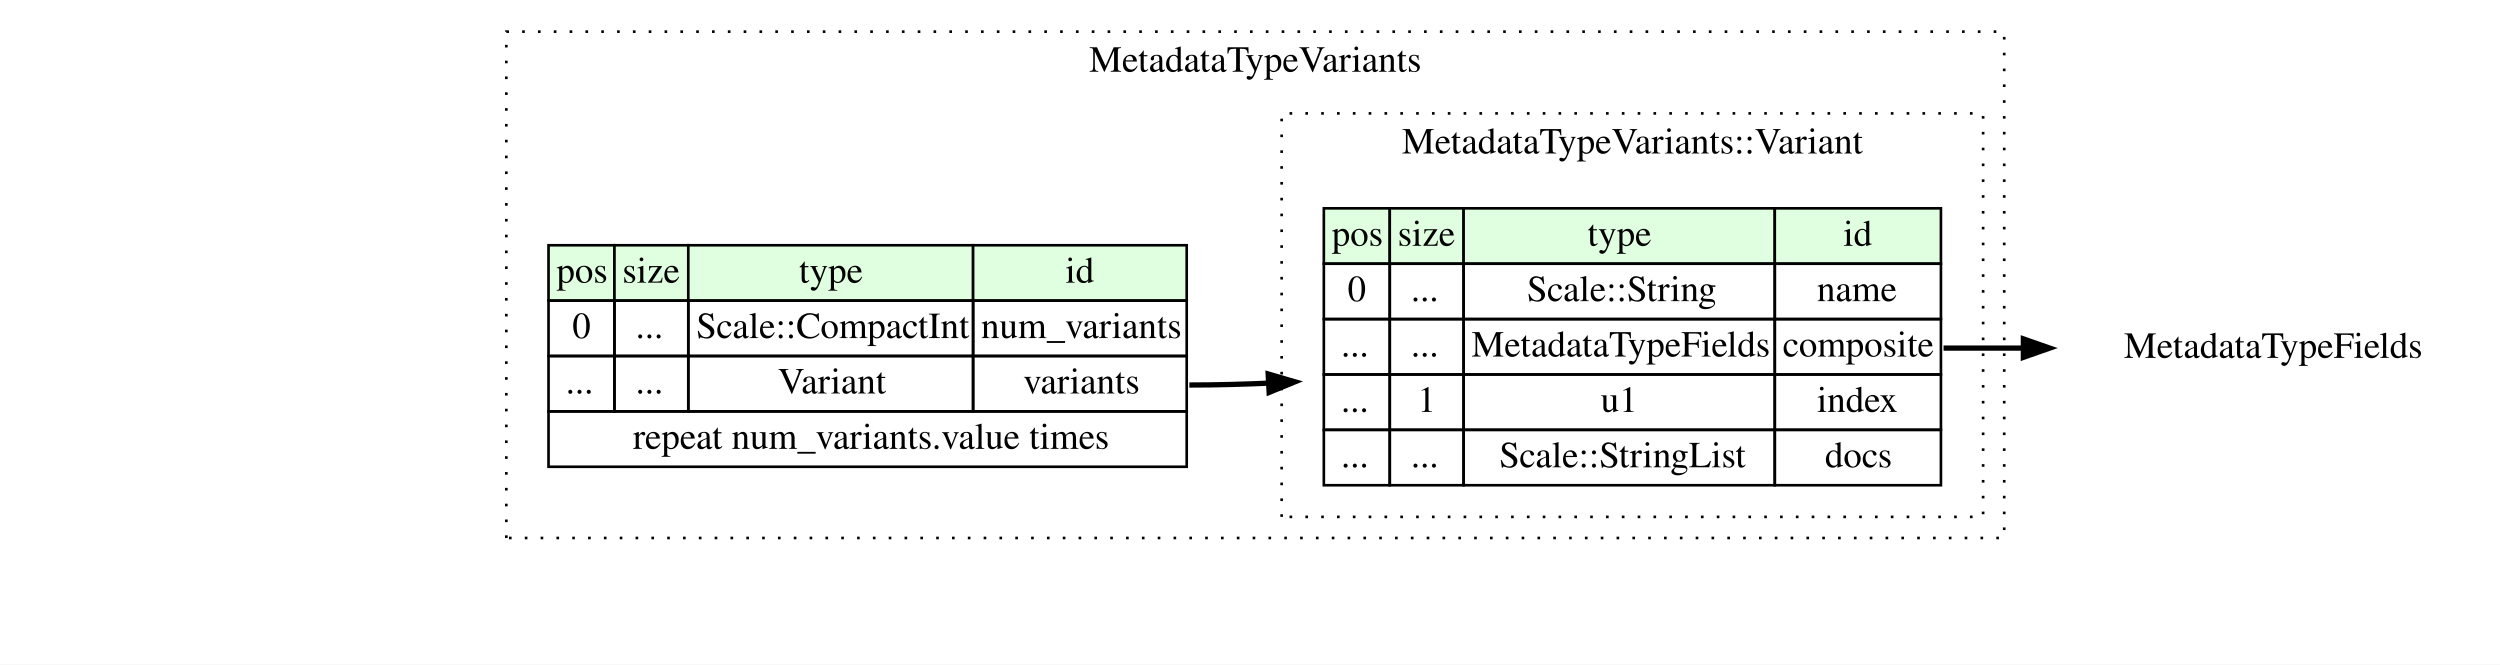
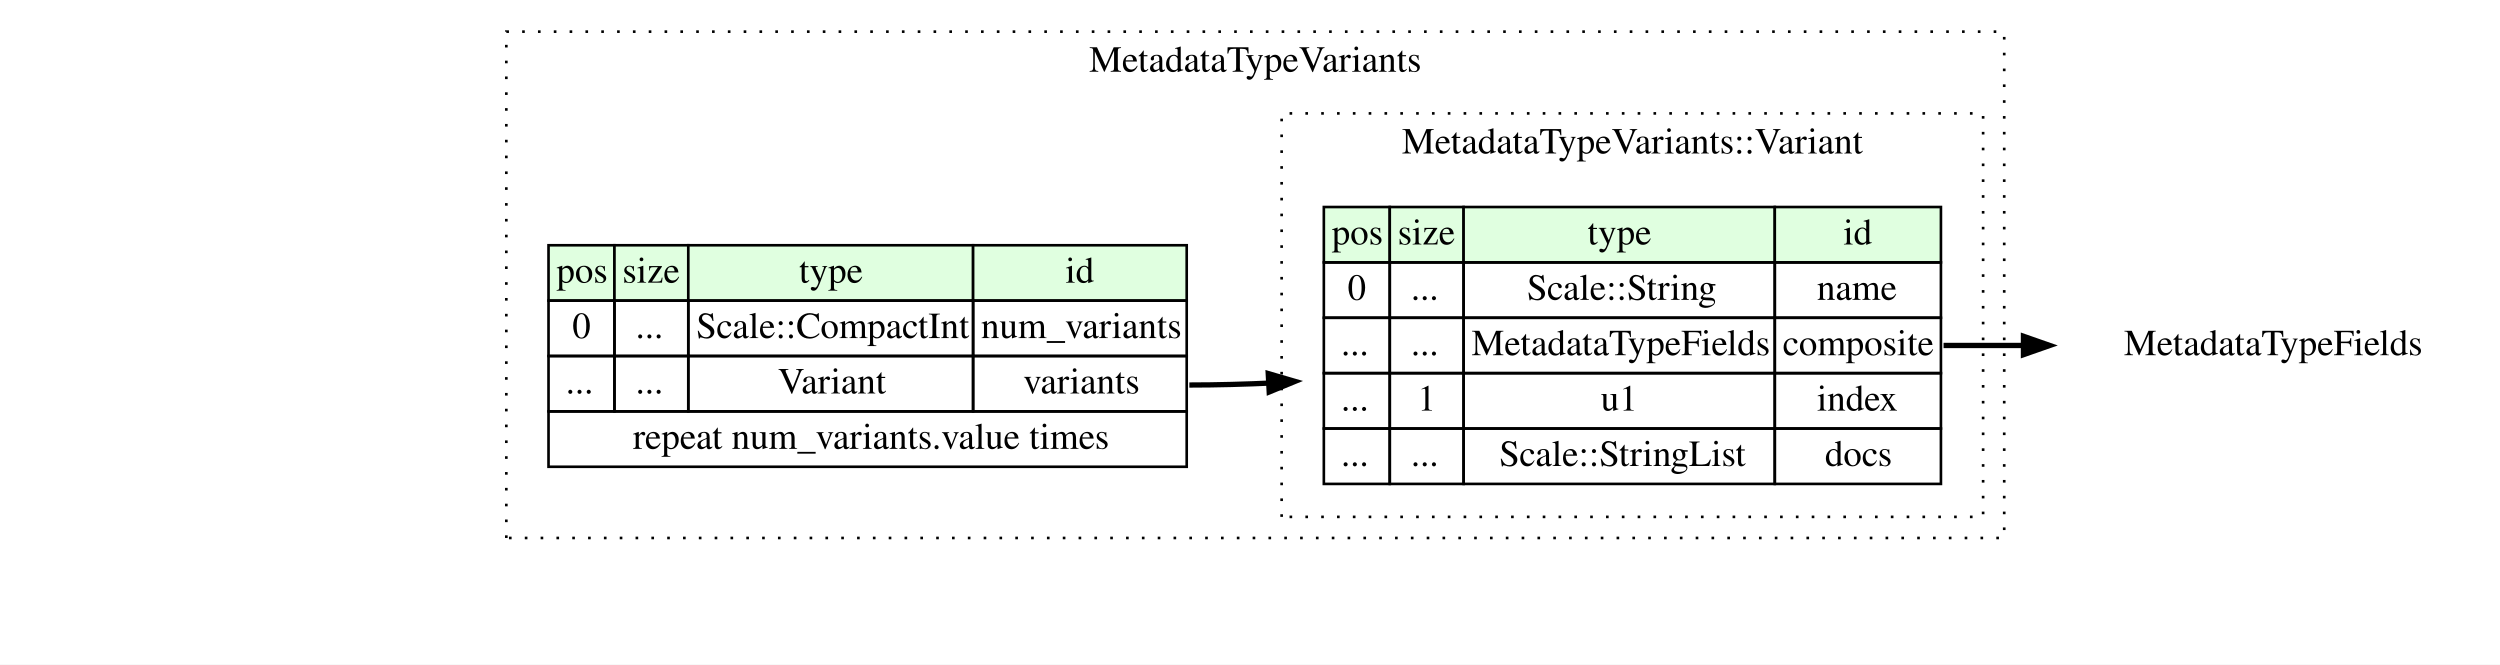
<svg xmlns="http://www.w3.org/2000/svg" xmlns:xlink="http://www.w3.org/1999/xlink" width="948pt" height="252pt" viewBox="0.00 0.00 948.00 252.00">
  <g id="graph0" class="graph" transform="scale(1 1) rotate(0) translate(4 248)">
    <polygon fill="white" stroke="none" points="-4,4 -4,-248 944,-248 944,4 -4,4" />
    <g id="clust1" class="cluster">
      <polygon fill="none" stroke="black" stroke-dasharray="1,5" points="188,-44 188,-236 756,-236 756,-44 188,-44" />
      <text text-anchor="middle" x="472" y="-220.8" font-family="Times,serif" font-size="14.00">MetadataTypeVariants</text>
    </g>
    <g id="clust2" class="cluster">
      <polygon fill="none" stroke="black" stroke-dasharray="1,5" points="482,-52 482,-205 748,-205 748,-52 482,-52" />
      <text text-anchor="middle" x="615" y="-189.8" font-family="Times,serif" font-size="14.00">MetadataTypeVariants::Variant</text>
    </g>
    <g id="node1" class="node">
      <polygon fill="#e0ffe0" stroke="none" points="204,-134 204,-155 229,-155 229,-134 204,-134" />
      <polygon fill="none" stroke="black" points="204,-134 204,-155 229,-155 229,-134 204,-134" />
      <text text-anchor="start" x="207" y="-140.8" font-family="Times,serif" font-size="14.00">pos</text>
      <polygon fill="#e0ffe0" stroke="none" points="229,-134 229,-155 257,-155 257,-134 229,-134" />
      <polygon fill="none" stroke="black" points="229,-134 229,-155 257,-155 257,-134 229,-134" />
      <text text-anchor="start" x="232" y="-140.8" font-family="Times,serif" font-size="14.00">size</text>
      <polygon fill="#e0ffe0" stroke="none" points="257,-134 257,-155 365,-155 365,-134 257,-134" />
      <polygon fill="none" stroke="black" points="257,-134 257,-155 365,-155 365,-134 257,-134" />
      <text text-anchor="start" x="299" y="-140.8" font-family="Times,serif" font-size="14.00">type</text>
      <polygon fill="#e0ffe0" stroke="none" points="365,-134 365,-155 446,-155 446,-134 365,-134" />
      <polygon fill="none" stroke="black" points="365,-134 365,-155 446,-155 446,-134 365,-134" />
      <text text-anchor="start" x="400" y="-140.8" font-family="Times,serif" font-size="14.00">id</text>
      <polygon fill="none" stroke="black" points="204,-113 204,-134 229,-134 229,-113 204,-113" />
      <text text-anchor="start" x="213" y="-119.8" font-family="Times,serif" font-size="14.00">0</text>
      <polygon fill="none" stroke="black" points="229,-113 229,-134 257,-134 257,-113 229,-113" />
      <text text-anchor="start" x="237" y="-119.8" font-family="Times,serif" font-size="14.00">...</text>
      <polygon fill="none" stroke="black" points="257,-113 257,-134 365,-134 365,-113 257,-113" />
      <text text-anchor="start" x="260" y="-119.8" font-family="Times,serif" font-size="14.00">Scale::CompactInt</text>
      <polygon fill="none" stroke="black" points="365,-113 365,-134 446,-134 446,-113 365,-113" />
      <text text-anchor="start" x="368" y="-119.8" font-family="Times,serif" font-size="14.00">num_variants</text>
      <polygon fill="none" stroke="black" points="204,-92 204,-113 229,-113 229,-92 204,-92" />
      <text text-anchor="start" x="210.5" y="-98.8" font-family="Times,serif" font-size="14.00">...</text>
      <polygon fill="none" stroke="black" points="229,-92 229,-113 257,-113 257,-92 229,-92" />
      <text text-anchor="start" x="237" y="-98.8" font-family="Times,serif" font-size="14.00">...</text>
      <polygon fill="none" stroke="black" points="257,-92 257,-113 365,-113 365,-92 257,-92" />
      <text text-anchor="start" x="291" y="-98.8" font-family="Times,serif" font-size="14.00">Variant</text>
      <polygon fill="none" stroke="black" points="365,-92 365,-113 446,-113 446,-92 365,-92" />
      <text text-anchor="start" x="384" y="-98.8" font-family="Times,serif" font-size="14.00">variants</text>
      <polygon fill="none" stroke="black" points="204,-71 204,-92 446,-92 446,-71 204,-71" />
      <text text-anchor="start" x="236" y="-77.8" font-family="Times,serif" font-size="14.00">repeat num_variants.value times</text>
    </g>
    <g id="node2" class="node">
-       <polygon fill="#e0ffe0" stroke="none" points="498,-148 498,-169 523,-169 523,-148 498,-148" />
-       <polygon fill="none" stroke="black" points="498,-148 498,-169 523,-169 523,-148 498,-148" />
-       <text text-anchor="start" x="501" y="-154.8" font-family="Times,serif" font-size="14.00">pos</text>
-       <polygon fill="#e0ffe0" stroke="none" points="523,-148 523,-169 551,-169 551,-148 523,-148" />
-       <polygon fill="none" stroke="black" points="523,-148 523,-169 551,-169 551,-148 523,-148" />
-       <text text-anchor="start" x="526" y="-154.8" font-family="Times,serif" font-size="14.00">size</text>
-       <polygon fill="#e0ffe0" stroke="none" points="551,-148 551,-169 669,-169 669,-148 551,-148" />
-       <polygon fill="none" stroke="black" points="551,-148 551,-169 669,-169 669,-148 551,-148" />
-       <text text-anchor="start" x="598" y="-154.8" font-family="Times,serif" font-size="14.00">type</text>
-       <polygon fill="#e0ffe0" stroke="none" points="669,-148 669,-169 732,-169 732,-148 669,-148" />
-       <polygon fill="none" stroke="black" points="669,-148 669,-169 732,-169 732,-148 669,-148" />
-       <text text-anchor="start" x="695" y="-154.8" font-family="Times,serif" font-size="14.00">id</text>
-       <polygon fill="none" stroke="black" points="498,-127 498,-148 523,-148 523,-127 498,-127" />
-       <text text-anchor="start" x="507" y="-133.8" font-family="Times,serif" font-size="14.00">0</text>
-       <polygon fill="none" stroke="black" points="523,-127 523,-148 551,-148 551,-127 523,-127" />
-       <text text-anchor="start" x="531" y="-133.8" font-family="Times,serif" font-size="14.00">...</text>
-       <polygon fill="none" stroke="black" points="551,-127 551,-148 669,-148 669,-127 551,-127" />
-       <text text-anchor="start" x="575" y="-133.8" font-family="Times,serif" font-size="14.00">Scale::String</text>
-       <polygon fill="none" stroke="black" points="669,-127 669,-148 732,-148 732,-127 669,-127" />
-       <text text-anchor="start" x="685" y="-133.8" font-family="Times,serif" font-size="14.00">name</text>
-       <polygon fill="none" stroke="black" points="498,-106 498,-127 523,-127 523,-106 498,-106" />
-       <text text-anchor="start" x="504.5" y="-112.8" font-family="Times,serif" font-size="14.00">...</text>
-       <polygon fill="none" stroke="black" points="523,-106 523,-127 551,-127 551,-106 523,-106" />
-       <text text-anchor="start" x="531" y="-112.8" font-family="Times,serif" font-size="14.00">...</text>
-       <polygon fill="none" stroke="black" points="551,-106 551,-127 669,-127 669,-106 551,-106" />
-       <text text-anchor="start" x="554" y="-112.8" font-family="Times,serif" font-size="14.00">MetadataTypeFields</text>
-       <polygon fill="none" stroke="black" points="669,-106 669,-127 732,-127 732,-106 669,-106" />
-       <text text-anchor="start" x="672" y="-112.8" font-family="Times,serif" font-size="14.00">composite</text>
-       <polygon fill="none" stroke="black" points="498,-85 498,-106 523,-106 523,-85 498,-85" />
-       <text text-anchor="start" x="504.5" y="-91.8" font-family="Times,serif" font-size="14.00">...</text>
-       <polygon fill="none" stroke="black" points="523,-85 523,-106 551,-106 551,-85 523,-85" />
-       <text text-anchor="start" x="533.5" y="-91.8" font-family="Times,serif" font-size="14.00">1</text>
-       <polygon fill="none" stroke="black" points="551,-85 551,-106 669,-106 669,-85 551,-85" />
-       <text text-anchor="start" x="603" y="-91.8" font-family="Times,serif" font-size="14.00">u1</text>
-       <polygon fill="none" stroke="black" points="669,-85 669,-106 732,-106 732,-85 669,-85" />
-       <text text-anchor="start" x="685" y="-91.8" font-family="Times,serif" font-size="14.00">index</text>
-       <polygon fill="none" stroke="black" points="498,-64 498,-85 523,-85 523,-64 498,-64" />
-       <text text-anchor="start" x="504.5" y="-70.8" font-family="Times,serif" font-size="14.00">...</text>
-       <polygon fill="none" stroke="black" points="523,-64 523,-85 551,-85 551,-64 523,-64" />
-       <text text-anchor="start" x="531" y="-70.8" font-family="Times,serif" font-size="14.00">...</text>
-       <polygon fill="none" stroke="black" points="551,-64 551,-85 669,-85 669,-64 551,-64" />
-       <text text-anchor="start" x="564.5" y="-70.8" font-family="Times,serif" font-size="14.00">Scale::StringList</text>
-       <polygon fill="none" stroke="black" points="669,-64 669,-85 732,-85 732,-64 669,-64" />
-       <text text-anchor="start" x="688" y="-70.8" font-family="Times,serif" font-size="14.00">docs</text>
+       <polygon fill="#e0ffe0" stroke="none" points="498,-148.5 498,-169.5 523,-169.5 523,-148.5 498,-148.5" />
+       <polygon fill="none" stroke="black" points="498,-148.5 498,-169.5 523,-169.5 523,-148.5 498,-148.5" />
+       <text text-anchor="start" x="501" y="-155.3" font-family="Times,serif" font-size="14.00">pos</text>
+       <polygon fill="#e0ffe0" stroke="none" points="523,-148.5 523,-169.5 551,-169.5 551,-148.5 523,-148.5" />
+       <polygon fill="none" stroke="black" points="523,-148.5 523,-169.5 551,-169.5 551,-148.5 523,-148.5" />
+       <text text-anchor="start" x="526" y="-155.3" font-family="Times,serif" font-size="14.00">size</text>
+       <polygon fill="#e0ffe0" stroke="none" points="551,-148.5 551,-169.5 669,-169.5 669,-148.5 551,-148.5" />
+       <polygon fill="none" stroke="black" points="551,-148.5 551,-169.5 669,-169.5 669,-148.5 551,-148.5" />
+       <text text-anchor="start" x="598" y="-155.3" font-family="Times,serif" font-size="14.00">type</text>
+       <polygon fill="#e0ffe0" stroke="none" points="669,-148.5 669,-169.5 732,-169.5 732,-148.5 669,-148.5" />
+       <polygon fill="none" stroke="black" points="669,-148.5 669,-169.5 732,-169.5 732,-148.5 669,-148.5" />
+       <text text-anchor="start" x="695" y="-155.3" font-family="Times,serif" font-size="14.00">id</text>
+       <polygon fill="none" stroke="black" points="498,-127.5 498,-148.5 523,-148.5 523,-127.5 498,-127.5" />
+       <text text-anchor="start" x="507" y="-134.3" font-family="Times,serif" font-size="14.00">0</text>
+       <polygon fill="none" stroke="black" points="523,-127.5 523,-148.5 551,-148.5 551,-127.5 523,-127.5" />
+       <text text-anchor="start" x="531" y="-134.3" font-family="Times,serif" font-size="14.00">...</text>
+       <polygon fill="none" stroke="black" points="551,-127.5 551,-148.5 669,-148.5 669,-127.5 551,-127.5" />
+       <text text-anchor="start" x="575" y="-134.3" font-family="Times,serif" font-size="14.00">Scale::String</text>
+       <polygon fill="none" stroke="black" points="669,-127.5 669,-148.5 732,-148.5 732,-127.5 669,-127.5" />
+       <text text-anchor="start" x="685" y="-134.3" font-family="Times,serif" font-size="14.00">name</text>
+       <polygon fill="none" stroke="black" points="498,-106.5 498,-127.5 523,-127.5 523,-106.5 498,-106.5" />
+       <text text-anchor="start" x="504.5" y="-113.3" font-family="Times,serif" font-size="14.00">...</text>
+       <polygon fill="none" stroke="black" points="523,-106.5 523,-127.5 551,-127.5 551,-106.5 523,-106.5" />
+       <text text-anchor="start" x="531" y="-113.3" font-family="Times,serif" font-size="14.00">...</text>
+       <polygon fill="none" stroke="black" points="551,-106.5 551,-127.5 669,-127.5 669,-106.5 551,-106.5" />
+       <text text-anchor="start" x="554" y="-113.3" font-family="Times,serif" font-size="14.00">MetadataTypeFields</text>
+       <polygon fill="none" stroke="black" points="669,-106.5 669,-127.5 732,-127.5 732,-106.5 669,-106.5" />
+       <text text-anchor="start" x="672" y="-113.3" font-family="Times,serif" font-size="14.00">composite</text>
+       <polygon fill="none" stroke="black" points="498,-85.5 498,-106.5 523,-106.5 523,-85.5 498,-85.5" />
+       <text text-anchor="start" x="504.5" y="-92.3" font-family="Times,serif" font-size="14.00">...</text>
+       <polygon fill="none" stroke="black" points="523,-85.5 523,-106.5 551,-106.5 551,-85.5 523,-85.5" />
+       <text text-anchor="start" x="533.5" y="-92.3" font-family="Times,serif" font-size="14.00">1</text>
+       <polygon fill="none" stroke="black" points="551,-85.5 551,-106.5 669,-106.5 669,-85.5 551,-85.5" />
+       <text text-anchor="start" x="603" y="-92.3" font-family="Times,serif" font-size="14.00">u1</text>
+       <polygon fill="none" stroke="black" points="669,-85.5 669,-106.5 732,-106.5 732,-85.5 669,-85.5" />
+       <text text-anchor="start" x="685" y="-92.3" font-family="Times,serif" font-size="14.00">index</text>
+       <polygon fill="none" stroke="black" points="498,-64.5 498,-85.5 523,-85.5 523,-64.5 498,-64.5" />
+       <text text-anchor="start" x="504.5" y="-71.3" font-family="Times,serif" font-size="14.00">...</text>
+       <polygon fill="none" stroke="black" points="523,-64.5 523,-85.5 551,-85.5 551,-64.5 523,-64.5" />
+       <text text-anchor="start" x="531" y="-71.3" font-family="Times,serif" font-size="14.00">...</text>
+       <polygon fill="none" stroke="black" points="551,-64.5 551,-85.5 669,-85.5 669,-64.5 551,-64.5" />
+       <text text-anchor="start" x="564.5" y="-71.3" font-family="Times,serif" font-size="14.00">Scale::StringList</text>
+       <polygon fill="none" stroke="black" points="669,-64.5 669,-85.5 732,-85.5 732,-64.5 669,-64.5" />
+       <text text-anchor="start" x="688" y="-71.3" font-family="Times,serif" font-size="14.00">docs</text>
    </g>
    <g id="edge2" class="edge">
-       <path fill="none" stroke="black" stroke-width="2" d="M447,-102C457.37,-102 468.09,-102.29 478.86,-102.79" />
-       <polygon fill="black" stroke="black" stroke-width="2" points="476.89,-106.19 487.06,-103.22 477.26,-99.2 476.89,-106.19" />
+       <path fill="none" stroke="black" stroke-width="2" d="M447,-102C457.48,-102 468.31,-102.3 479.2,-102.81" />
+       <polygon fill="black" stroke="black" stroke-width="2" points="476.91,-106.35 487.08,-103.38 477.28,-99.36 476.91,-106.35" />
    </g>
    <g id="node6" class="node">
-       <text text-anchor="middle" x="858" y="-112.3" font-family="Times,serif" font-size="14.00">
+       <text text-anchor="middle" x="858" y="-113.3" font-family="Times,serif" font-size="14.00">
        <a xlink:href="sect-metadata#img-metadata-type-fields" xlink:title="MetadataTypeFields">
                MetadataTypeFields
              </a>
      </text>
    </g>
    <g id="edge5" class="edge">
-       <path fill="none" stroke="black" stroke-width="2" d="M733,-116C743.39,-116 754.26,-116 765.07,-116" />
-       <polygon fill="black" stroke="black" stroke-width="2" points="763.26,-119.5 773.26,-116 763.26,-112.5 763.26,-119.5" />
+       <path fill="none" stroke="black" stroke-width="2" d="M733,-117C743.49,-117 754.49,-117 765.41,-117" />
+       <polygon fill="black" stroke="black" stroke-width="2" points="763.29,-120.5 773.29,-117 763.29,-113.5 763.29,-120.5" />
    </g>
  </g>
</svg>
